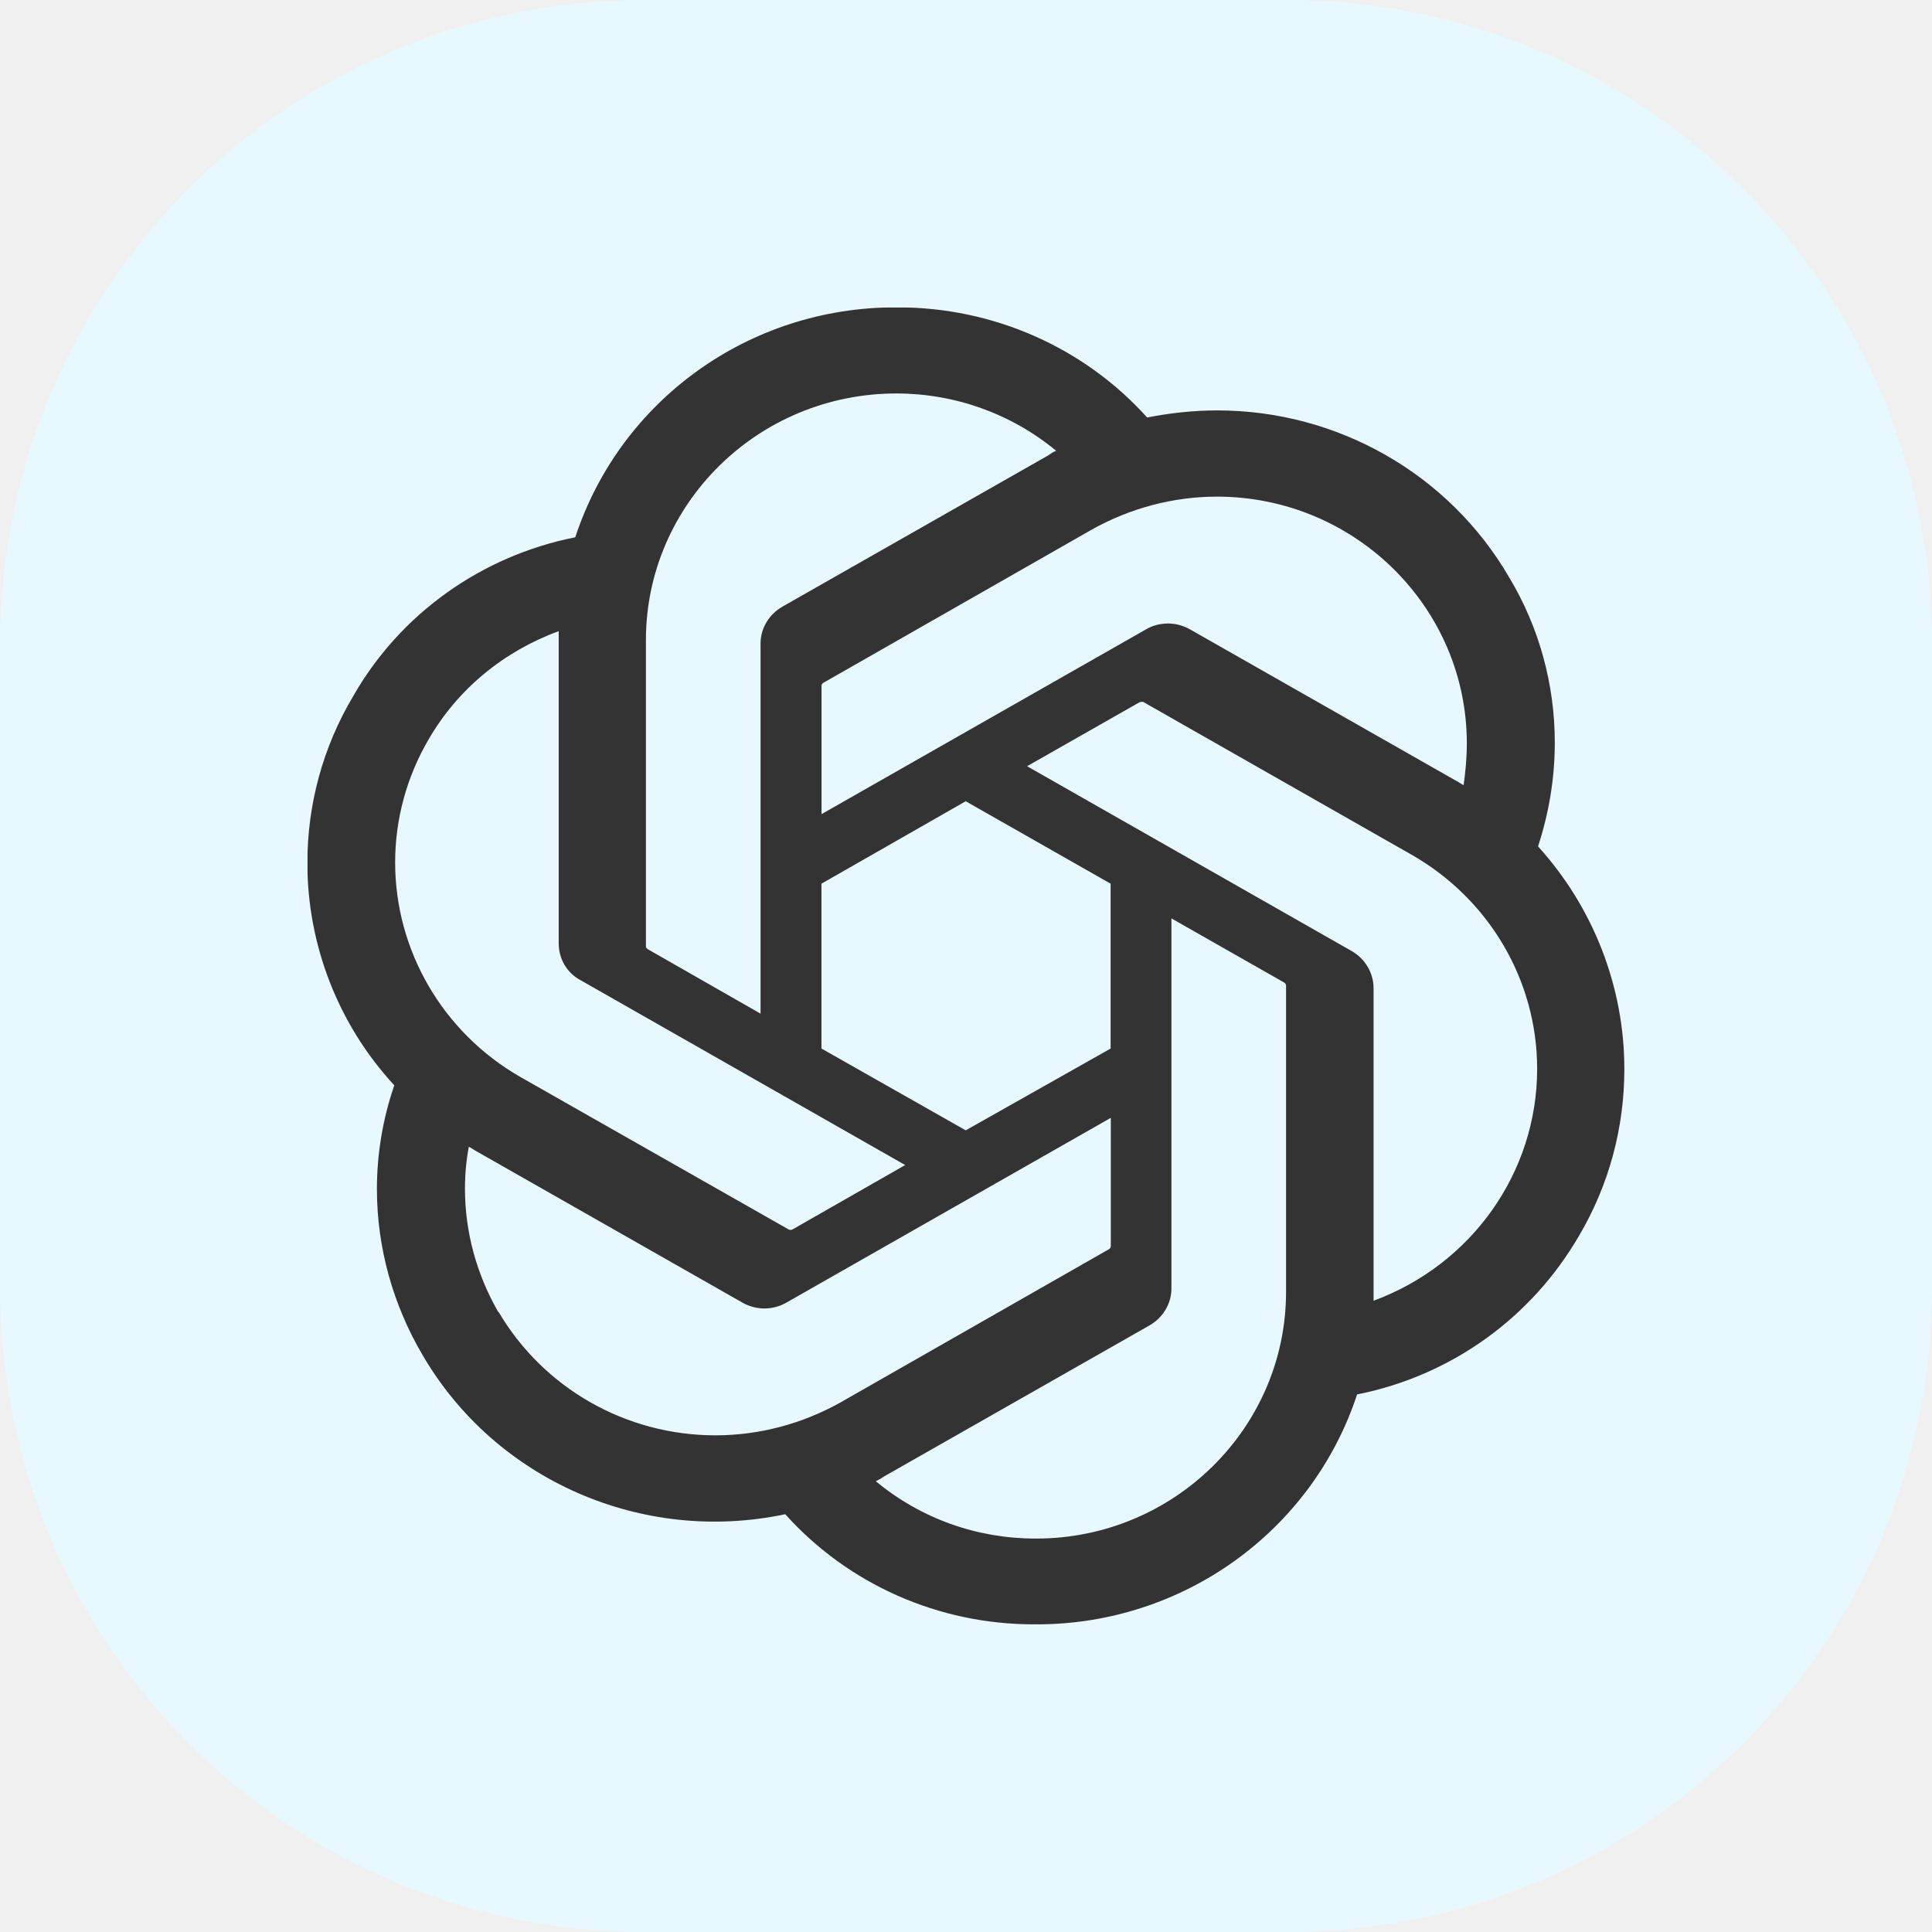
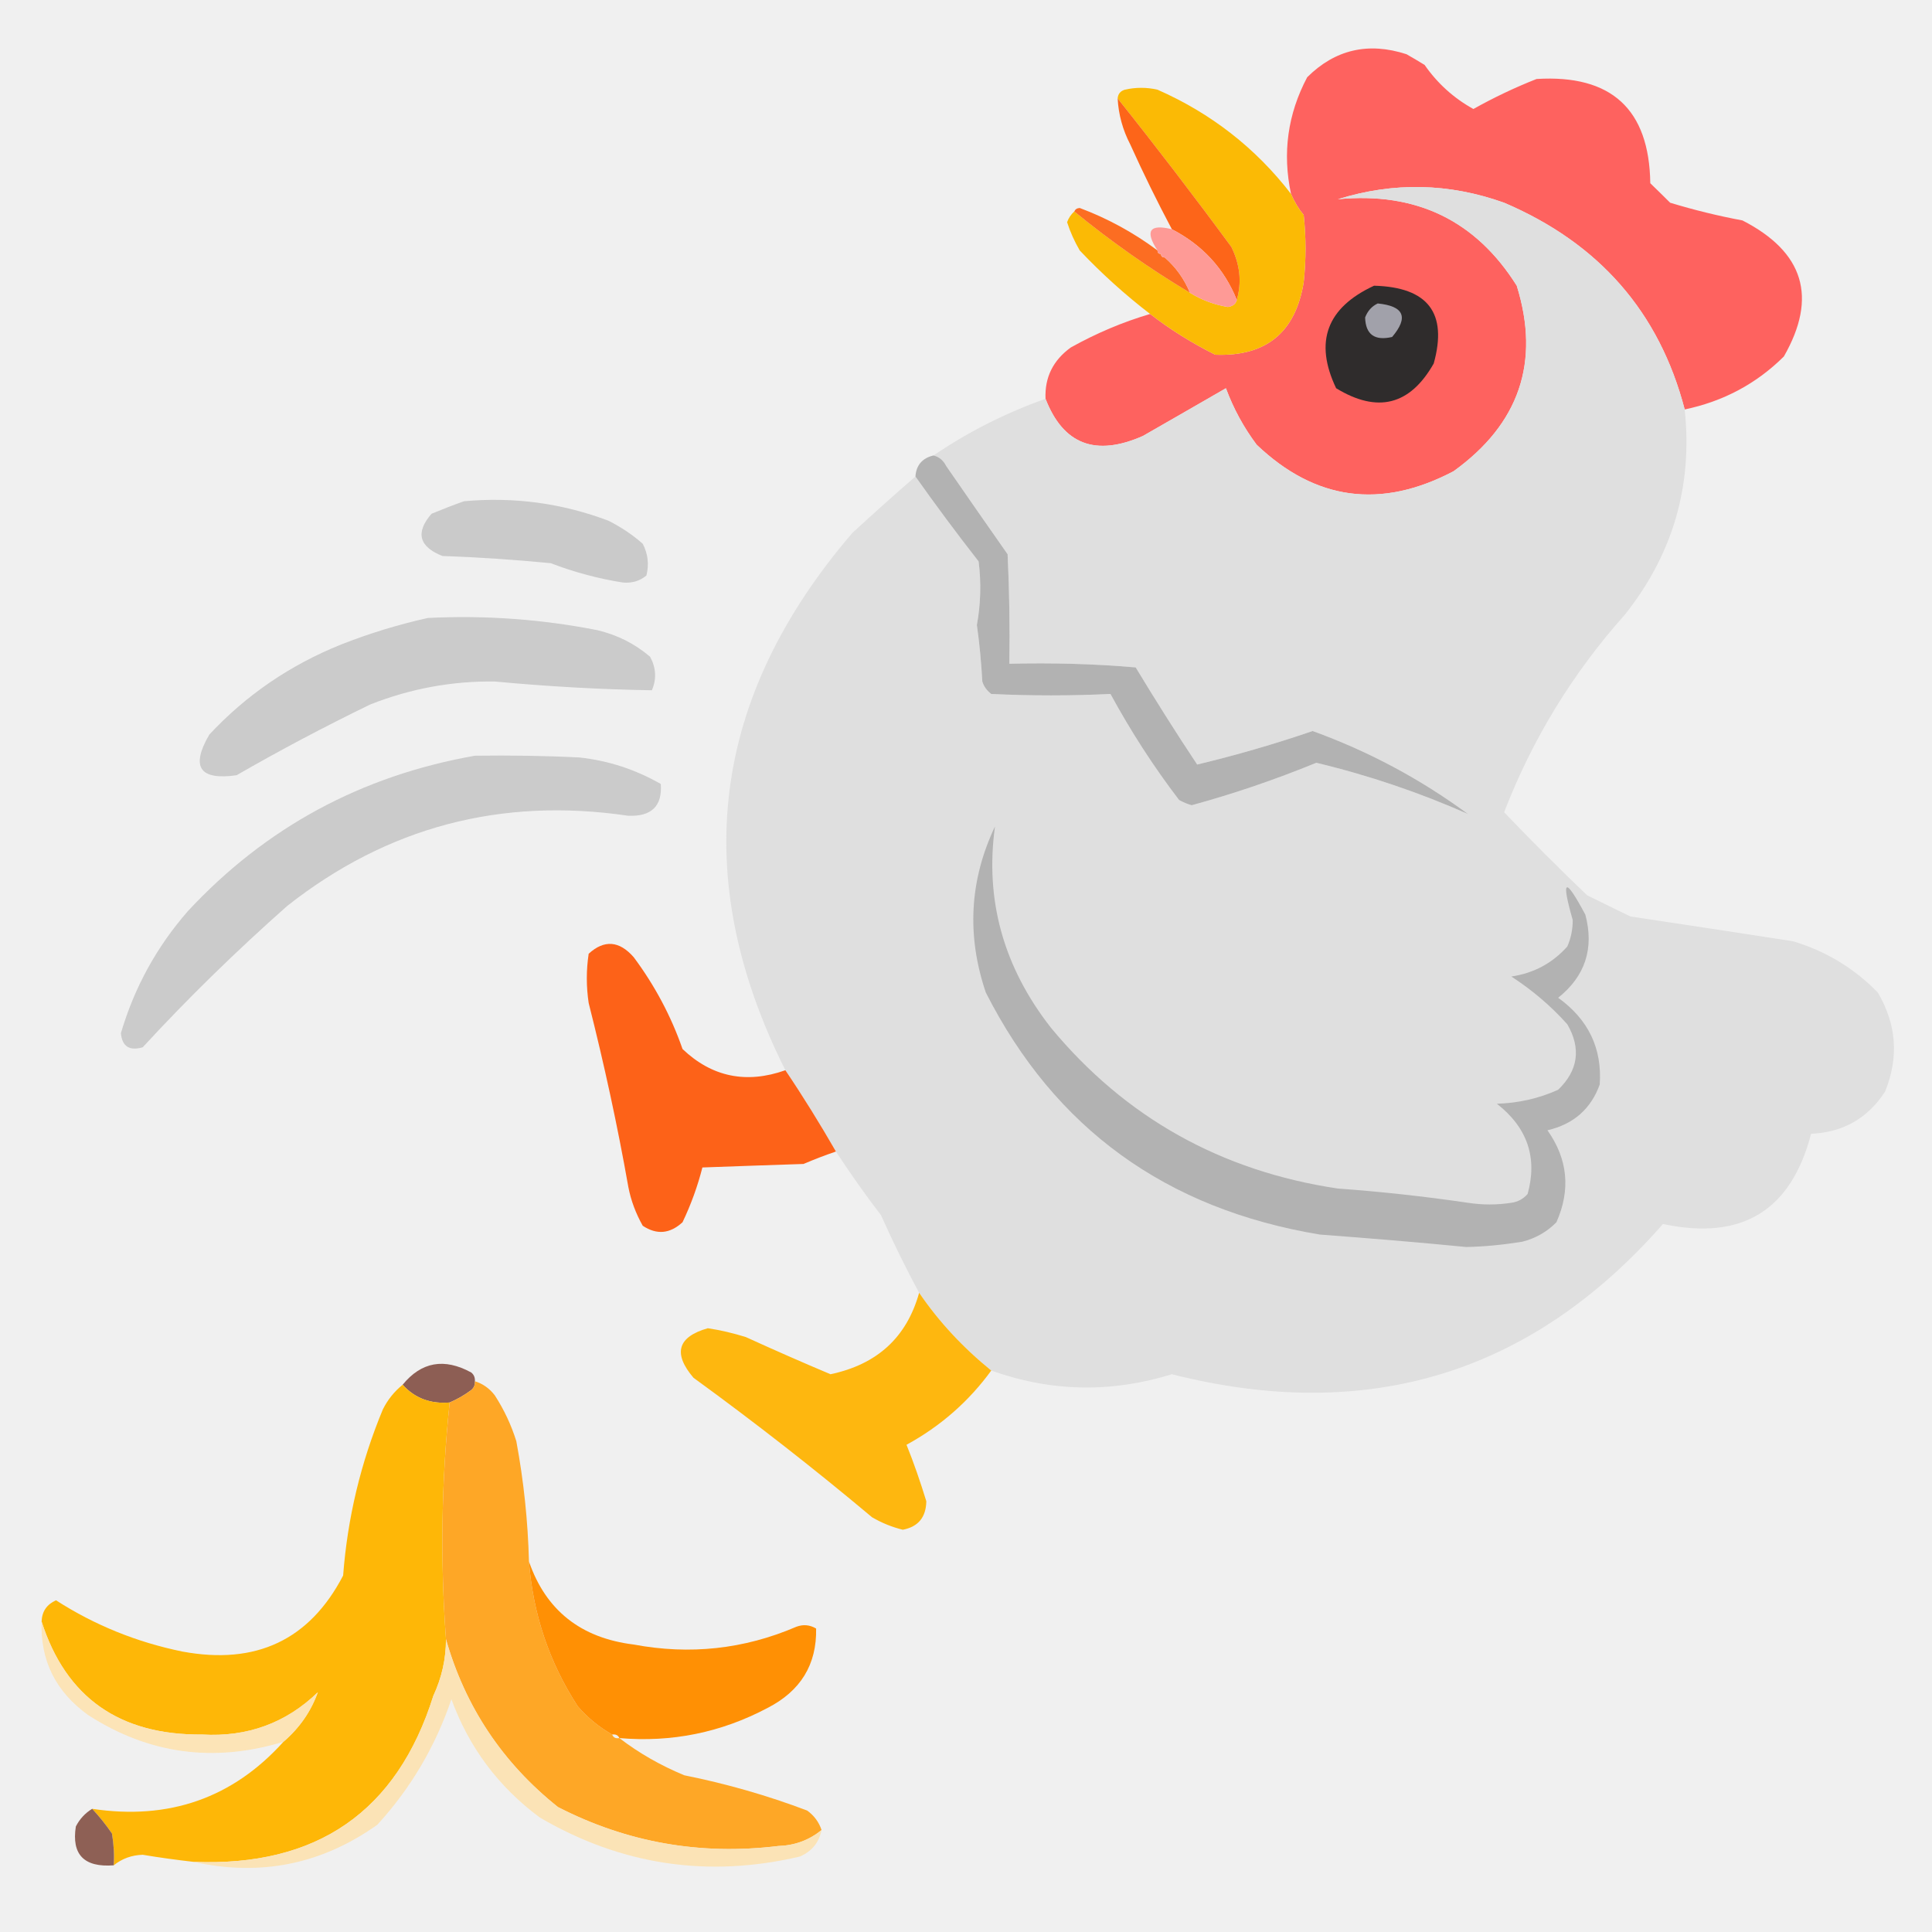
- <svg xmlns="http://www.w3.org/2000/svg" xmlns:xlink="http://www.w3.org/1999/xlink" width="30" height="30" fill="none" viewBox="0 0 30 30">
+ <svg xmlns="http://www.w3.org/2000/svg" xmlns:xlink="http://www.w3.org/1999/xlink" width="43px" height="43px" viewBox="0 0 43 42" version="1.1">
  <defs>
-     <rect id="path_0" width="30" height="30" x="0" y="0" />
-     <rect id="path_1" width="20.455" height="20.455" x="0" y="0" />
+     <filter id="alpha" filterUnits="objectBoundingBox" x="0%" y="0%" width="100%" height="100%">
+       <feColorMatrix type="matrix" in="SourceGraphic" values="0 0 0 0 1 0 0 0 0 1 0 0 0 0 1 0 0 0 1 0" />
+     </filter>
+     <mask id="mask0">
+       <g filter="url(#alpha)">
+         <rect x="0" y="0" width="43" height="42" style="fill:rgb(0%,0%,0%);fill-opacity:0.996;stroke:none;" />
+       </g>
+     </mask>
+     <clipPath id="clip1">
+       <rect x="0" y="0" width="43" height="42" />
+     </clipPath>
+     <g id="surface5" clip-path="url(#clip1)">
+       <path style=" stroke:none;fill-rule:evenodd;fill:rgb(99.608%,38.039%,36.863%);fill-opacity:1;" d="M 37.496 8.613 C 36.93 6.445 35.59 4.914 33.477 4.012 C 32.25 3.574 31.02 3.547 29.777 3.934 C 31.523 3.766 32.848 4.41 33.758 5.859 C 34.285 7.555 33.816 8.934 32.352 9.988 C 30.734 10.84 29.273 10.641 27.969 9.398 C 27.68 9.012 27.453 8.594 27.285 8.141 C 26.672 8.496 26.055 8.848 25.438 9.203 C 24.387 9.668 23.664 9.395 23.27 8.375 C 23.25 7.898 23.438 7.52 23.832 7.234 C 24.398 6.918 24.988 6.668 25.598 6.488 C 26.047 6.836 26.531 7.137 27.047 7.395 C 28.18 7.438 28.836 6.898 29.016 5.781 C 29.07 5.281 29.07 4.785 29.016 4.285 C 28.898 4.141 28.805 3.984 28.734 3.816 C 28.539 2.906 28.66 2.039 29.094 1.219 C 29.715 0.602 30.453 0.43 31.305 0.707 C 31.441 0.785 31.574 0.863 31.707 0.945 C 31.992 1.355 32.355 1.684 32.793 1.926 C 33.246 1.672 33.715 1.449 34.199 1.258 C 35.863 1.156 36.707 1.93 36.73 3.578 C 36.879 3.723 37.027 3.867 37.172 4.012 C 37.699 4.172 38.238 4.305 38.781 4.406 C 40.152 5.109 40.457 6.117 39.703 7.434 C 39.09 8.043 38.352 8.434 37.496 8.613 Z M 37.496 8.613 " />
+     </g>
+     <mask id="mask1">
+       <g filter="url(#alpha)">
+         <rect x="0" y="0" width="43" height="42" style="fill:rgb(0%,0%,0%);fill-opacity:0.992;stroke:none;" />
+       </g>
+     </mask>
+     <clipPath id="clip2">
+       <rect x="0" y="0" width="43" height="42" />
+     </clipPath>
+     <g id="surface8" clip-path="url(#clip2)">
+       <path style=" stroke:none;fill-rule:evenodd;fill:rgb(98.431%,72.549%,1.176%);fill-opacity:1;" d="M 28.734 3.816 C 28.805 3.984 28.898 4.141 29.016 4.285 C 29.07 4.785 29.07 5.281 29.016 5.781 C 28.836 6.898 28.18 7.438 27.047 7.395 C 26.531 7.137 26.047 6.836 25.598 6.488 C 25.043 6.062 24.52 5.59 24.031 5.074 C 23.914 4.871 23.82 4.664 23.75 4.445 C 23.785 4.348 23.84 4.27 23.91 4.207 C 24.723 4.871 25.582 5.477 26.484 6.016 C 26.742 6.176 27.023 6.281 27.328 6.332 C 27.438 6.316 27.504 6.266 27.527 6.176 C 27.641 5.781 27.598 5.387 27.406 4.996 C 26.582 3.875 25.738 2.773 24.875 1.691 C 24.883 1.594 24.934 1.527 25.035 1.496 C 25.277 1.441 25.52 1.441 25.762 1.496 C 26.957 2.023 27.949 2.797 28.734 3.816 Z M 28.734 3.816 " />
+     </g>
+     <mask id="mask2">
+       <g filter="url(#alpha)">
+         <rect x="0" y="0" width="43" height="42" style="fill:rgb(0%,0%,0%);fill-opacity:0.973;stroke:none;" />
+       </g>
+     </mask>
+     <clipPath id="clip3">
+       <rect x="0" y="0" width="43" height="42" />
+     </clipPath>
+     <g id="surface11" clip-path="url(#clip3)">
+       <path style=" stroke:none;fill-rule:evenodd;fill:rgb(99.216%,38.039%,7.451%);fill-opacity:1;" d="M 24.875 1.691 C 25.738 2.773 26.582 3.875 27.406 4.996 C 27.598 5.387 27.641 5.781 27.527 6.176 C 27.246 5.477 26.762 4.953 26.082 4.602 C 25.754 3.984 25.445 3.355 25.156 2.715 C 24.988 2.391 24.895 2.051 24.875 1.691 Z M 24.875 1.691 " />
+     </g>
+     <mask id="mask3">
+       <g filter="url(#alpha)">
+         <rect x="0" y="0" width="43" height="42" style="fill:rgb(0%,0%,0%);fill-opacity:0.996;stroke:none;" />
+       </g>
+     </mask>
+     <clipPath id="clip4">
+       <rect x="0" y="0" width="43" height="42" />
+     </clipPath>
+     <g id="surface14" clip-path="url(#clip4)">
+       <path style=" stroke:none;fill-rule:evenodd;fill:rgb(87.451%,87.451%,87.451%);fill-opacity:1;" d="M 37.496 8.613 C 37.676 10.312 37.234 11.832 36.168 13.176 C 35.004 14.48 34.105 15.949 33.477 17.578 C 34.078 18.207 34.695 18.824 35.324 19.426 C 35.645 19.586 35.969 19.742 36.289 19.898 C 37.492 20.078 38.699 20.262 39.906 20.449 C 40.637 20.668 41.27 21.051 41.793 21.59 C 42.211 22.297 42.266 23.031 41.957 23.793 C 41.574 24.387 41.023 24.703 40.309 24.734 C 39.863 26.449 38.766 27.117 37.012 26.742 C 34.09 30.074 30.445 31.191 26.082 30.086 C 24.734 30.504 23.395 30.48 22.062 30.004 C 21.441 29.5 20.902 28.926 20.457 28.273 C 20.152 27.711 19.871 27.133 19.609 26.547 C 19.254 26.086 18.922 25.613 18.605 25.129 C 18.25 24.512 17.875 23.906 17.48 23.32 C 15.324 19.02 15.82 15.035 18.969 11.363 C 19.434 10.934 19.902 10.516 20.375 10.105 C 20.824 10.742 21.293 11.371 21.781 11.996 C 21.84 12.469 21.828 12.941 21.742 13.41 C 21.801 13.828 21.84 14.246 21.863 14.668 C 21.898 14.781 21.965 14.871 22.062 14.945 C 22.949 14.988 23.836 14.988 24.715 14.945 C 25.164 15.77 25.672 16.559 26.242 17.305 C 26.332 17.355 26.426 17.395 26.523 17.422 C 27.469 17.164 28.391 16.848 29.297 16.477 C 30.469 16.758 31.594 17.141 32.672 17.617 C 31.617 16.84 30.465 16.223 29.215 15.77 C 28.363 16.062 27.508 16.309 26.645 16.516 C 26.172 15.805 25.719 15.086 25.277 14.355 C 24.34 14.273 23.402 14.25 22.465 14.273 C 22.477 13.461 22.465 12.648 22.426 11.836 C 21.969 11.184 21.512 10.527 21.059 9.871 C 20.996 9.746 20.902 9.668 20.777 9.637 C 21.547 9.113 22.375 8.695 23.27 8.375 C 23.664 9.395 24.387 9.668 25.438 9.203 C 26.055 8.848 26.672 8.496 27.285 8.141 C 27.453 8.594 27.68 9.012 27.969 9.398 C 29.273 10.641 30.734 10.84 32.352 9.988 C 33.816 8.934 34.285 7.555 33.758 5.859 C 32.848 4.41 31.523 3.766 29.777 3.934 C 31.02 3.547 32.25 3.574 33.477 4.012 C 35.59 4.914 36.93 6.445 37.496 8.613 Z M 37.496 8.613 " />
+     </g>
+     <mask id="mask4">
+       <g filter="url(#alpha)">
+         <rect x="0" y="0" width="43" height="42" style="fill:rgb(0%,0%,0%);fill-opacity:0.937;stroke:none;" />
+       </g>
+     </mask>
+     <clipPath id="clip5">
+       <rect x="0" y="0" width="43" height="42" />
+     </clipPath>
+     <g id="surface17" clip-path="url(#clip5)">
+       <path style=" stroke:none;fill-rule:evenodd;fill:rgb(99.216%,39.216%,7.843%);fill-opacity:1;" d="M 23.91 4.207 C 23.93 4.16 23.969 4.133 24.031 4.129 C 24.656 4.363 25.234 4.68 25.762 5.074 C 25.762 5.125 25.785 5.152 25.84 5.152 C 25.84 5.203 25.867 5.23 25.922 5.23 C 26.172 5.449 26.359 5.711 26.484 6.016 C 25.582 5.477 24.723 4.871 23.91 4.207 Z M 23.91 4.207 " />
+     </g>
+     <mask id="mask5">
+       <g filter="url(#alpha)">
+         <rect x="0" y="0" width="43" height="42" style="fill:rgb(0%,0%,0%);fill-opacity:0.976;stroke:none;" />
+       </g>
+     </mask>
+     <clipPath id="clip6">
+       <rect x="0" y="0" width="43" height="42" />
+     </clipPath>
+     <g id="surface20" clip-path="url(#clip6)">
+       <path style=" stroke:none;fill-rule:evenodd;fill:rgb(99.608%,59.608%,57.647%);fill-opacity:1;" d="M 26.082 4.602 C 26.762 4.953 27.246 5.477 27.527 6.176 C 27.504 6.266 27.438 6.316 27.328 6.332 C 27.023 6.281 26.742 6.176 26.484 6.016 C 26.359 5.711 26.172 5.449 25.922 5.23 C 25.867 5.23 25.84 5.203 25.84 5.152 C 25.785 5.152 25.762 5.125 25.762 5.074 C 25.477 4.637 25.586 4.48 26.082 4.602 Z M 26.082 4.602 " />
+     </g>
+     <mask id="mask6">
+       <g filter="url(#alpha)">
+         <rect x="0" y="0" width="43" height="42" style="fill:rgb(0%,0%,0%);fill-opacity:0.969;stroke:none;" />
+       </g>
+     </mask>
+     <clipPath id="clip7">
+       <rect x="0" y="0" width="43" height="42" />
+     </clipPath>
+     <g id="surface23" clip-path="url(#clip7)">
+       <path style=" stroke:none;fill-rule:evenodd;fill:rgb(78.824%,78.824%,78.824%);fill-opacity:1;" d="M 10.328 10.656 C 11.438 10.555 12.508 10.699 13.543 11.09 C 13.82 11.23 14.074 11.398 14.305 11.602 C 14.422 11.828 14.449 12.062 14.387 12.309 C 14.242 12.43 14.066 12.484 13.863 12.465 C 13.316 12.379 12.777 12.234 12.258 12.035 C 11.457 11.957 10.652 11.902 9.848 11.875 C 9.324 11.668 9.242 11.352 9.605 10.934 C 9.852 10.832 10.094 10.738 10.328 10.656 Z M 10.328 10.656 " />
+     </g>
+     <mask id="mask7">
+       <g filter="url(#alpha)">
+         <rect x="0" y="0" width="43" height="42" style="fill:rgb(0%,0%,0%);fill-opacity:0.965;stroke:none;" />
+       </g>
+     </mask>
+     <clipPath id="clip8">
+       <rect x="0" y="0" width="43" height="42" />
+     </clipPath>
+     <g id="surface26" clip-path="url(#clip8)">
+       <path style=" stroke:none;fill-rule:evenodd;fill:rgb(78.824%,78.824%,78.824%);fill-opacity:1;" d="M 9.523 13.254 C 10.797 13.191 12.055 13.281 13.301 13.527 C 13.742 13.633 14.129 13.828 14.469 14.117 C 14.602 14.363 14.617 14.613 14.508 14.863 C 13.34 14.844 12.176 14.777 11.012 14.668 C 10.051 14.656 9.129 14.828 8.238 15.18 C 7.227 15.672 6.234 16.195 5.266 16.754 C 4.441 16.871 4.238 16.57 4.66 15.848 C 5.48 14.969 6.457 14.301 7.594 13.844 C 8.23 13.594 8.875 13.398 9.523 13.254 Z M 9.523 13.254 " />
+     </g>
+     <mask id="mask8">
+       <g filter="url(#alpha)">
+         <rect x="0" y="0" width="43" height="42" style="fill:rgb(0%,0%,0%);fill-opacity:0.965;stroke:none;" />
+       </g>
+     </mask>
+     <clipPath id="clip9">
+       <rect x="0" y="0" width="43" height="42" />
+     </clipPath>
+     <g id="surface29" clip-path="url(#clip9)">
+       <path style=" stroke:none;fill-rule:evenodd;fill:rgb(78.824%,78.824%,78.824%);fill-opacity:1;" d="M 10.57 16.32 C 11.348 16.309 12.125 16.32 12.898 16.359 C 13.547 16.43 14.148 16.629 14.707 16.949 C 14.742 17.438 14.504 17.676 13.984 17.656 C 11.152 17.238 8.621 17.906 6.391 19.664 C 5.266 20.66 4.191 21.707 3.176 22.809 C 2.879 22.895 2.719 22.789 2.691 22.496 C 2.988 21.484 3.484 20.578 4.18 19.781 C 5.91 17.918 8.039 16.766 10.57 16.32 Z M 10.57 16.32 " />
+     </g>
+     <mask id="mask9">
+       <g filter="url(#alpha)">
+         <rect x="0" y="0" width="43" height="42" style="fill:rgb(0%,0%,0%);fill-opacity:0.98;stroke:none;" />
+       </g>
+     </mask>
+     <clipPath id="clip10">
+       <rect x="0" y="0" width="43" height="42" />
+     </clipPath>
+     <g id="surface32" clip-path="url(#clip10)">
+       <path style=" stroke:none;fill-rule:evenodd;fill:rgb(99.216%,37.255%,7.451%);fill-opacity:1;" d="M 17.48 23.32 C 17.875 23.906 18.25 24.512 18.605 25.129 C 18.363 25.211 18.121 25.305 17.883 25.406 C 17.133 25.43 16.383 25.457 15.633 25.484 C 15.527 25.902 15.379 26.309 15.191 26.703 C 14.91 26.961 14.617 26.988 14.305 26.781 C 14.152 26.508 14.043 26.223 13.984 25.914 C 13.742 24.543 13.445 23.18 13.102 21.824 C 13.047 21.457 13.047 21.09 13.102 20.727 C 13.449 20.41 13.785 20.438 14.105 20.805 C 14.57 21.43 14.934 22.109 15.191 22.848 C 15.844 23.469 16.609 23.629 17.48 23.32 Z M 17.48 23.32 " />
+     </g>
+     <mask id="mask10">
+       <g filter="url(#alpha)">
+         <rect x="0" y="0" width="43" height="42" style="fill:rgb(0%,0%,0%);fill-opacity:0.988;stroke:none;" />
+       </g>
+     </mask>
+     <clipPath id="clip11">
+       <rect x="0" y="0" width="43" height="42" />
+     </clipPath>
+     <g id="surface35" clip-path="url(#clip11)">
+       <path style=" stroke:none;fill-rule:evenodd;fill:rgb(99.608%,71.373%,4.706%);fill-opacity:1;" d="M 20.457 28.273 C 20.902 28.926 21.441 29.5 22.062 30.004 C 21.562 30.691 20.934 31.242 20.176 31.656 C 20.34 32.062 20.484 32.48 20.617 32.914 C 20.609 33.27 20.438 33.48 20.094 33.547 C 19.852 33.488 19.625 33.395 19.41 33.27 C 18.121 32.188 16.793 31.152 15.434 30.164 C 14.973 29.621 15.082 29.254 15.754 29.062 C 16.039 29.105 16.32 29.172 16.598 29.258 C 17.223 29.543 17.852 29.82 18.484 30.086 C 19.523 29.867 20.18 29.266 20.457 28.273 Z M 20.457 28.273 " />
+     </g>
+     <mask id="mask11">
+       <g filter="url(#alpha)">
+         <rect x="0" y="0" width="43" height="42" style="fill:rgb(0%,0%,0%);fill-opacity:0.988;stroke:none;" />
+       </g>
+     </mask>
+     <clipPath id="clip12">
+       <rect x="0" y="0" width="43" height="42" />
+     </clipPath>
+     <g id="surface38" clip-path="url(#clip12)">
+       <path style=" stroke:none;fill-rule:evenodd;fill:rgb(54.902%,36.078%,32.157%);fill-opacity:1;" d="M 10.57 30.242 C 10.574 30.32 10.551 30.387 10.488 30.438 C 10.332 30.555 10.172 30.645 10.008 30.715 C 9.582 30.75 9.234 30.621 8.961 30.32 C 9.379 29.809 9.887 29.719 10.488 30.047 C 10.551 30.098 10.574 30.164 10.57 30.242 Z M 10.57 30.242 " />
+     </g>
+     <mask id="mask12">
+       <g filter="url(#alpha)">
+         <rect x="0" y="0" width="43" height="42" style="fill:rgb(0%,0%,0%);fill-opacity:0.996;stroke:none;" />
+       </g>
+     </mask>
+     <clipPath id="clip13">
+       <rect x="0" y="0" width="43" height="42" />
+     </clipPath>
+     <g id="surface41" clip-path="url(#clip13)">
+       <path style=" stroke:none;fill-rule:evenodd;fill:rgb(99.608%,71.765%,2.353%);fill-opacity:1;" d="M 8.961 30.32 C 9.234 30.621 9.582 30.75 10.008 30.715 C 9.824 32.465 9.797 34.223 9.926 35.984 C 9.926 36.422 9.832 36.84 9.645 37.242 C 8.836 39.82 7.051 41.055 4.301 40.938 C 3.926 40.895 3.551 40.844 3.176 40.781 C 2.93 40.789 2.715 40.867 2.531 41.016 C 2.547 40.781 2.531 40.543 2.492 40.309 C 2.359 40.113 2.211 39.93 2.051 39.758 C 3.758 40.016 5.18 39.52 6.309 38.266 C 6.668 37.957 6.922 37.59 7.074 37.164 C 6.367 37.848 5.508 38.164 4.5 38.105 C 2.66 38.121 1.469 37.281 0.926 35.59 C 0.934 35.367 1.039 35.211 1.246 35.117 C 2.109 35.672 3.047 36.051 4.059 36.258 C 5.699 36.562 6.891 36 7.637 34.566 C 7.734 33.289 8.027 32.059 8.52 30.871 C 8.629 30.652 8.777 30.469 8.961 30.32 Z M 8.961 30.32 " />
+     </g>
+     <mask id="mask13">
+       <g filter="url(#alpha)">
+         <rect x="0" y="0" width="43" height="42" style="fill:rgb(0%,0%,0%);fill-opacity:0.984;stroke:none;" />
+       </g>
+     </mask>
+     <clipPath id="clip14">
+       <rect x="0" y="0" width="43" height="42" />
+     </clipPath>
+     <g id="surface44" clip-path="url(#clip14)">
+       <path style=" stroke:none;fill-rule:evenodd;fill:rgb(100%,55.686%,0%);fill-opacity:1;" d="M 11.773 34.254 C 12.148 35.34 12.926 35.957 14.105 36.102 C 15.352 36.336 16.559 36.207 17.723 35.707 C 17.879 35.648 18.027 35.664 18.164 35.746 C 18.18 36.547 17.82 37.137 17.078 37.516 C 16.051 38.059 14.953 38.285 13.785 38.184 C 13.758 38.121 13.703 38.094 13.625 38.105 C 13.336 37.941 13.082 37.734 12.859 37.477 C 12.223 36.496 11.863 35.422 11.773 34.254 Z M 11.773 34.254 " />
+     </g>
+     <mask id="mask14">
+       <g filter="url(#alpha)">
+         <rect x="0" y="0" width="43" height="42" style="fill:rgb(0%,0%,0%);fill-opacity:0.906;stroke:none;" />
+       </g>
+     </mask>
+     <clipPath id="clip15">
+       <rect x="0" y="0" width="43" height="42" />
+     </clipPath>
+     <g id="surface47" clip-path="url(#clip15)">
+       <path style=" stroke:none;fill-rule:evenodd;fill:rgb(99.216%,88.627%,69.412%);fill-opacity:1;" d="M 0.926 35.59 C 1.469 37.281 2.66 38.121 4.5 38.105 C 5.508 38.164 6.367 37.848 7.074 37.164 C 6.922 37.59 6.668 37.957 6.309 38.266 C 4.758 38.738 3.312 38.539 1.969 37.676 C 1.242 37.156 0.895 36.461 0.926 35.59 Z M 0.926 35.59 " />
+     </g>
+     <mask id="mask15">
+       <g filter="url(#alpha)">
+         <rect x="0" y="0" width="43" height="42" style="fill:rgb(0%,0%,0%);fill-opacity:0.918;stroke:none;" />
+       </g>
+     </mask>
+     <clipPath id="clip16">
+       <rect x="0" y="0" width="43" height="42" />
+     </clipPath>
+     <g id="surface50" clip-path="url(#clip16)">
+       <path style=" stroke:none;fill-rule:evenodd;fill:rgb(98.824%,88.627%,69.412%);fill-opacity:1;" d="M 9.926 35.984 C 10.355 37.488 11.184 38.734 12.418 39.719 C 13.953 40.508 15.59 40.797 17.32 40.586 C 17.688 40.574 18.008 40.457 18.285 40.23 C 18.23 40.508 18.07 40.703 17.805 40.82 C 15.758 41.301 13.828 41.012 12.016 39.953 C 11.094 39.27 10.438 38.391 10.047 37.32 C 9.691 38.367 9.145 39.297 8.398 40.113 C 7.156 40.996 5.789 41.27 4.301 40.938 C 7.051 41.055 8.836 39.82 9.645 37.242 C 9.832 36.84 9.926 36.422 9.926 35.984 Z M 9.926 35.984 " />
+     </g>
+     <mask id="mask16">
+       <g filter="url(#alpha)">
+         <rect x="0" y="0" width="43" height="42" style="fill:rgb(0%,0%,0%);fill-opacity:0.984;stroke:none;" />
+       </g>
+     </mask>
+     <clipPath id="clip17">
+       <rect x="0" y="0" width="43" height="42" />
+     </clipPath>
+     <g id="surface53" clip-path="url(#clip17)">
+       <path style=" stroke:none;fill-rule:evenodd;fill:rgb(54.902%,36.471%,32.157%);fill-opacity:1;" d="M 2.051 39.758 C 2.211 39.93 2.359 40.113 2.492 40.309 C 2.531 40.543 2.547 40.781 2.531 41.016 C 1.871 41.066 1.59 40.777 1.688 40.152 C 1.773 39.984 1.895 39.855 2.051 39.758 Z M 2.051 39.758 " />
+     </g>
  </defs>
-   <g opacity="1" transform="translate(0 0) rotate(0 15 15)">
-     <rect width="30" height="30" x="0" y="0" fill="#E7F8FF" opacity="1" rx="10" transform="translate(0 0) rotate(0 15 15)" />
-     <mask id="bg-mask-0" fill="#fff">
-       <use xlink:href="#path_0" />
-     </mask>
-     <g mask="url(#bg-mask-0)">
-       <g opacity="1" transform="translate(4.772727 4.772727) rotate(0 10.22727 10.22727)">
-         <mask id="bg-mask-1" fill="#fff">
-           <use xlink:href="#path_1" />
-         </mask>
-         <g mask="url(#bg-mask-1)">
-           <path id="分组 1" fill-rule="evenodd" style="fill:#333" d="M19.11 8.37L19.11 8.37C19.28 7.85 19.37 7.31 19.37 6.76C19.37 5.86 19.13 4.97 18.66 4.19C17.73 2.59 16 1.6 14.13 1.6C13.76 1.6 13.4 1.64 13.04 1.71C12.06 0.62 10.65 0 9.17 0L9.14 0L9.13 0C6.86 0 4.86 1.44 4.16 3.57C2.7 3.86 1.44 4.76 0.71 6.04C0.24 6.83 0 7.72 0 8.63C0 9.9 0.48 11.14 1.35 12.08C1.17 12.6 1.08 13.15 1.08 13.69C1.08 14.6 1.33 15.49 1.79 16.27C2.92 18.21 5.2 19.21 7.42 18.74C8.4 19.83 9.8 20.45 11.28 20.45L11.31 20.45L11.33 20.45C13.59 20.45 15.6 19.01 16.3 16.88C17.76 16.59 19.01 15.69 19.75 14.41C20.21 13.63 20.45 12.74 20.45 11.83C20.45 10.55 19.97 9.32 19.11 8.37Z M8.947 18.158C8.907 18.188 8.867 18.208 8.827 18.228C9.527 18.808 10.397 19.118 11.307 19.118L11.317 19.118C13.457 19.118 15.197 17.398 15.197 15.288L15.197 10.528C15.197 10.508 15.177 10.488 15.157 10.478L13.417 9.488L13.417 15.238C13.417 15.468 13.287 15.688 13.077 15.808L8.947 18.158Z M8.277 17.005L12.447 14.625C12.466 14.615 12.476 14.595 12.476 14.575L12.476 14.575L12.476 12.585L7.437 15.455C7.227 15.575 6.967 15.575 6.757 15.455L2.627 13.105C2.587 13.085 2.537 13.045 2.507 13.035C2.467 13.245 2.447 13.465 2.447 13.685C2.447 14.355 2.627 15.015 2.967 15.605L2.967 15.595C3.667 16.785 4.947 17.515 6.337 17.515C7.017 17.515 7.687 17.335 8.277 17.005Z M3.903 5.168C3.903 5.128 3.903 5.068 3.903 5.028C3.053 5.338 2.333 5.928 1.883 6.708L1.883 6.708C1.543 7.288 1.363 7.948 1.363 8.618C1.363 9.988 2.103 11.258 3.303 11.948L7.473 14.318C7.493 14.328 7.513 14.328 7.533 14.318L9.283 13.318L4.243 10.448C4.033 10.338 3.903 10.118 3.903 9.878L3.903 9.878L3.903 5.168Z M17.156 8.505L12.976 6.125C12.956 6.125 12.936 6.125 12.916 6.135L11.176 7.125L16.216 9.995C16.426 10.115 16.556 10.335 16.556 10.575C16.556 10.575 16.556 10.575 16.556 10.575L16.556 15.425C18.076 14.865 19.096 13.435 19.096 11.825C19.096 10.455 18.356 9.195 17.156 8.505Z M8.014 5.829C7.994 5.839 7.984 5.859 7.984 5.879L7.984 5.879L7.984 7.869L13.024 4.999C13.124 4.939 13.244 4.909 13.364 4.909C13.484 4.909 13.594 4.939 13.704 4.999L17.834 7.349C17.874 7.369 17.914 7.399 17.954 7.419L17.954 7.419C17.984 7.209 18.004 6.989 18.004 6.769C18.004 4.659 16.264 2.939 14.124 2.939C13.444 2.939 12.774 3.119 12.184 3.449L8.014 5.829Z M9.147 1.337C6.997 1.337 5.257 3.057 5.257 5.167L5.257 9.927C5.257 9.947 5.277 9.957 5.287 9.967L7.037 10.967L7.037 5.227L7.037 5.217C7.037 4.987 7.167 4.767 7.377 4.647L11.507 2.297C11.547 2.267 11.597 2.237 11.627 2.227C10.927 1.647 10.047 1.337 9.147 1.337Z M7.983 11.509L10.223 12.779L12.473 11.509L12.473 8.949L10.223 7.669L7.983 8.949L7.983 11.509Z" opacity="1" transform="translate(0 0) rotate(0 10.22727 10.22727)" />
-         </g>
-       </g>
-     </g>
+   <g id="surface1">
+     <use xlink:href="#surface5" mask="url(#mask0)" />
+     <use xlink:href="#surface8" mask="url(#mask1)" />
+     <use xlink:href="#surface11" mask="url(#mask2)" />
+     <use xlink:href="#surface14" mask="url(#mask3)" />
+     <use xlink:href="#surface17" mask="url(#mask4)" />
+     <use xlink:href="#surface20" mask="url(#mask5)" />
+     <path style=" stroke:none;fill-rule:evenodd;fill:rgb(18.431%,17.255%,17.255%);fill-opacity:1;" d="M 30.582 5.859 C 31.781 5.891 32.223 6.465 31.91 7.59 C 31.383 8.52 30.66 8.703 29.738 8.141 C 29.246 7.109 29.527 6.348 30.582 5.859 Z M 30.582 5.859 " />
+     <path style=" stroke:none;fill-rule:evenodd;fill:rgb(63.137%,63.137%,66.667%);fill-opacity:1;" d="M 30.664 6.254 C 31.25 6.312 31.355 6.562 30.984 7 C 30.594 7.09 30.395 6.945 30.383 6.566 C 30.438 6.422 30.531 6.316 30.664 6.254 Z M 30.664 6.254 " />
+     <path style=" stroke:none;fill-rule:evenodd;fill:rgb(69.804%,69.804%,69.804%);fill-opacity:1;" d="M 20.777 9.637 C 20.902 9.668 20.996 9.746 21.059 9.871 C 21.512 10.527 21.969 11.184 22.426 11.836 C 22.465 12.648 22.477 13.461 22.465 14.273 C 23.402 14.25 24.34 14.273 25.277 14.355 C 25.719 15.086 26.172 15.805 26.645 16.516 C 27.508 16.309 28.363 16.062 29.215 15.77 C 30.465 16.223 31.617 16.84 32.672 17.617 C 31.594 17.141 30.469 16.758 29.297 16.477 C 28.391 16.848 27.469 17.164 26.523 17.422 C 26.426 17.395 26.332 17.355 26.242 17.305 C 25.672 16.559 25.164 15.77 24.715 14.945 C 23.836 14.988 22.949 14.988 22.062 14.945 C 21.965 14.871 21.898 14.781 21.863 14.668 C 21.84 14.246 21.801 13.828 21.742 13.41 C 21.828 12.941 21.84 12.469 21.781 11.996 C 21.293 11.371 20.824 10.742 20.375 10.105 C 20.391 9.855 20.527 9.695 20.777 9.637 Z M 20.777 9.637 " />
+     <use xlink:href="#surface23" mask="url(#mask6)" />
+     <use xlink:href="#surface26" mask="url(#mask7)" />
+     <use xlink:href="#surface29" mask="url(#mask8)" />
+     <path style=" stroke:none;fill-rule:evenodd;fill:rgb(69.804%,69.804%,69.804%);fill-opacity:1;" d="M 22.145 17.895 C 21.918 19.535 22.336 21.027 23.391 22.375 C 25.043 24.371 27.176 25.566 29.777 25.953 C 30.746 26.023 31.711 26.129 32.672 26.27 C 32.992 26.32 33.316 26.32 33.637 26.27 C 33.785 26.25 33.902 26.184 34 26.074 C 34.223 25.266 33.996 24.598 33.316 24.066 C 33.793 24.051 34.25 23.949 34.68 23.754 C 35.125 23.324 35.195 22.836 34.883 22.297 C 34.52 21.891 34.102 21.535 33.637 21.234 C 34.137 21.16 34.551 20.938 34.883 20.566 C 34.965 20.383 35.004 20.184 35.004 19.977 C 34.738 19.047 34.832 19.008 35.285 19.859 C 35.484 20.609 35.281 21.227 34.68 21.707 C 35.352 22.191 35.66 22.832 35.605 23.637 C 35.41 24.18 35.02 24.523 34.441 24.656 C 34.895 25.297 34.961 25.98 34.641 26.703 C 34.43 26.918 34.176 27.062 33.879 27.137 C 33.465 27.203 33.051 27.246 32.633 27.254 C 31.547 27.148 30.465 27.059 29.375 26.977 C 25.953 26.41 23.477 24.617 21.941 21.59 C 21.512 20.324 21.578 19.09 22.145 17.895 Z M 22.145 17.895 " />
+     <use xlink:href="#surface32" mask="url(#mask9)" />
+     <use xlink:href="#surface35" mask="url(#mask10)" />
+     <use xlink:href="#surface38" mask="url(#mask11)" />
+     <use xlink:href="#surface41" mask="url(#mask12)" />
+     <path style=" stroke:none;fill-rule:evenodd;fill:rgb(99.608%,65.49%,14.902%);fill-opacity:1;" d="M 10.57 30.242 C 10.746 30.297 10.895 30.402 11.012 30.555 C 11.219 30.875 11.379 31.215 11.492 31.578 C 11.656 32.461 11.75 33.355 11.773 34.254 C 11.863 35.422 12.223 36.496 12.859 37.477 C 13.082 37.734 13.336 37.941 13.625 38.105 C 13.652 38.172 13.703 38.199 13.785 38.184 C 14.223 38.52 14.703 38.793 15.23 39.012 C 16.164 39.199 17.078 39.461 17.965 39.797 C 18.121 39.91 18.227 40.055 18.285 40.23 C 18.008 40.457 17.688 40.574 17.32 40.586 C 15.59 40.797 13.953 40.508 12.418 39.719 C 11.184 38.734 10.355 37.488 9.926 35.984 C 9.797 34.223 9.824 32.465 10.008 30.715 C 10.172 30.645 10.332 30.555 10.488 30.438 C 10.551 30.387 10.574 30.32 10.57 30.242 Z M 10.57 30.242 " />
+     <use xlink:href="#surface44" mask="url(#mask13)" />
+     <use xlink:href="#surface47" mask="url(#mask14)" />
+     <use xlink:href="#surface50" mask="url(#mask15)" />
+     <use xlink:href="#surface53" mask="url(#mask16)" />
  </g>
</svg>
